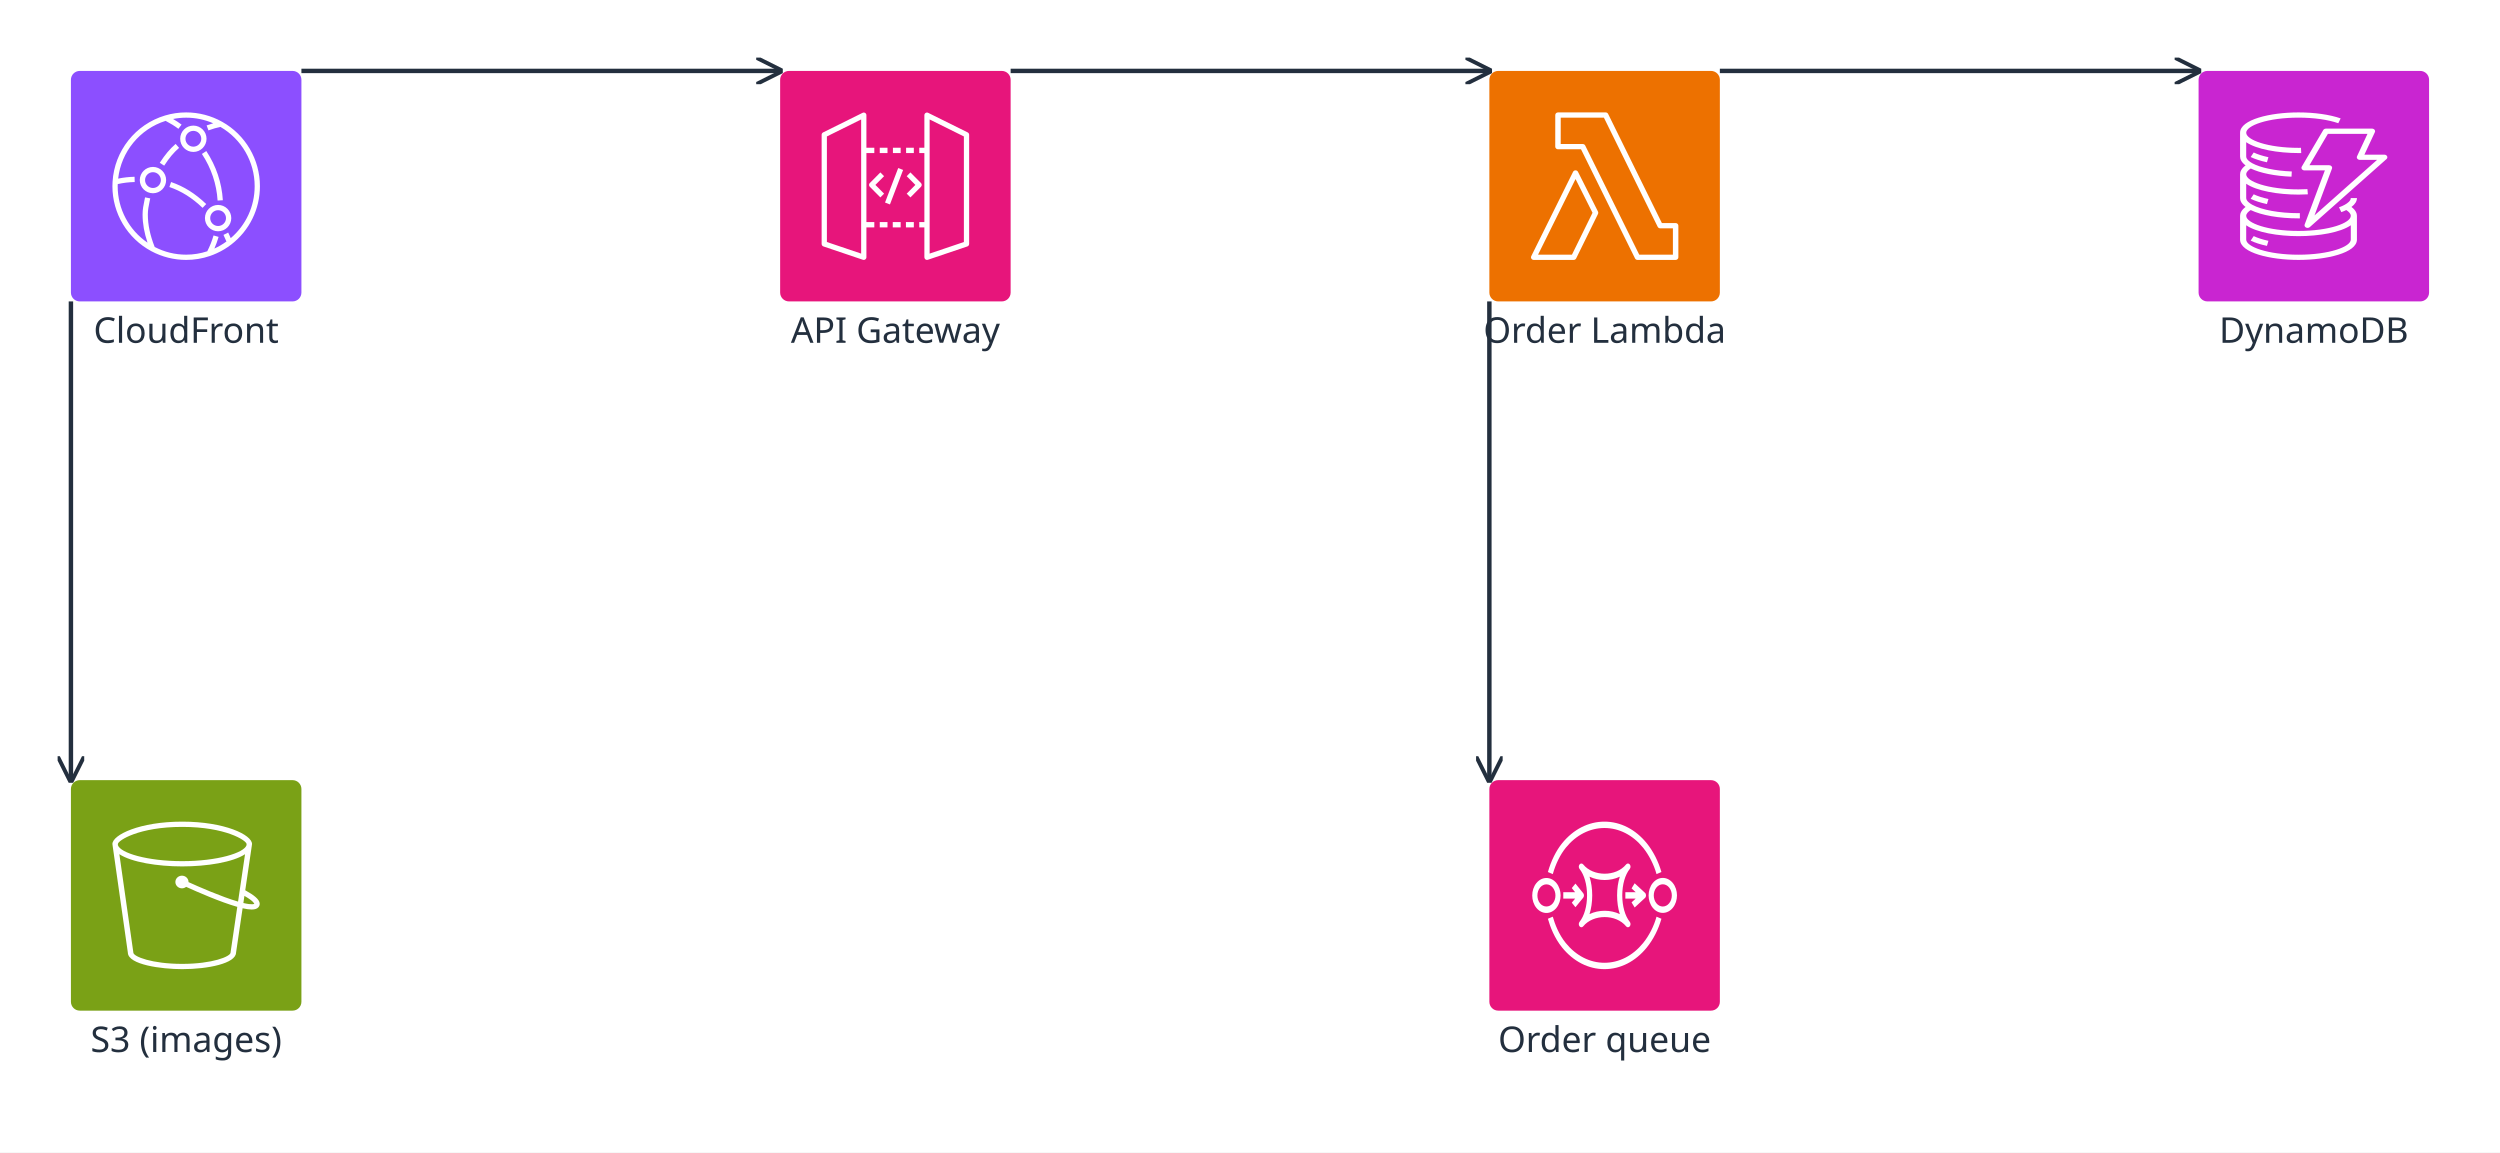
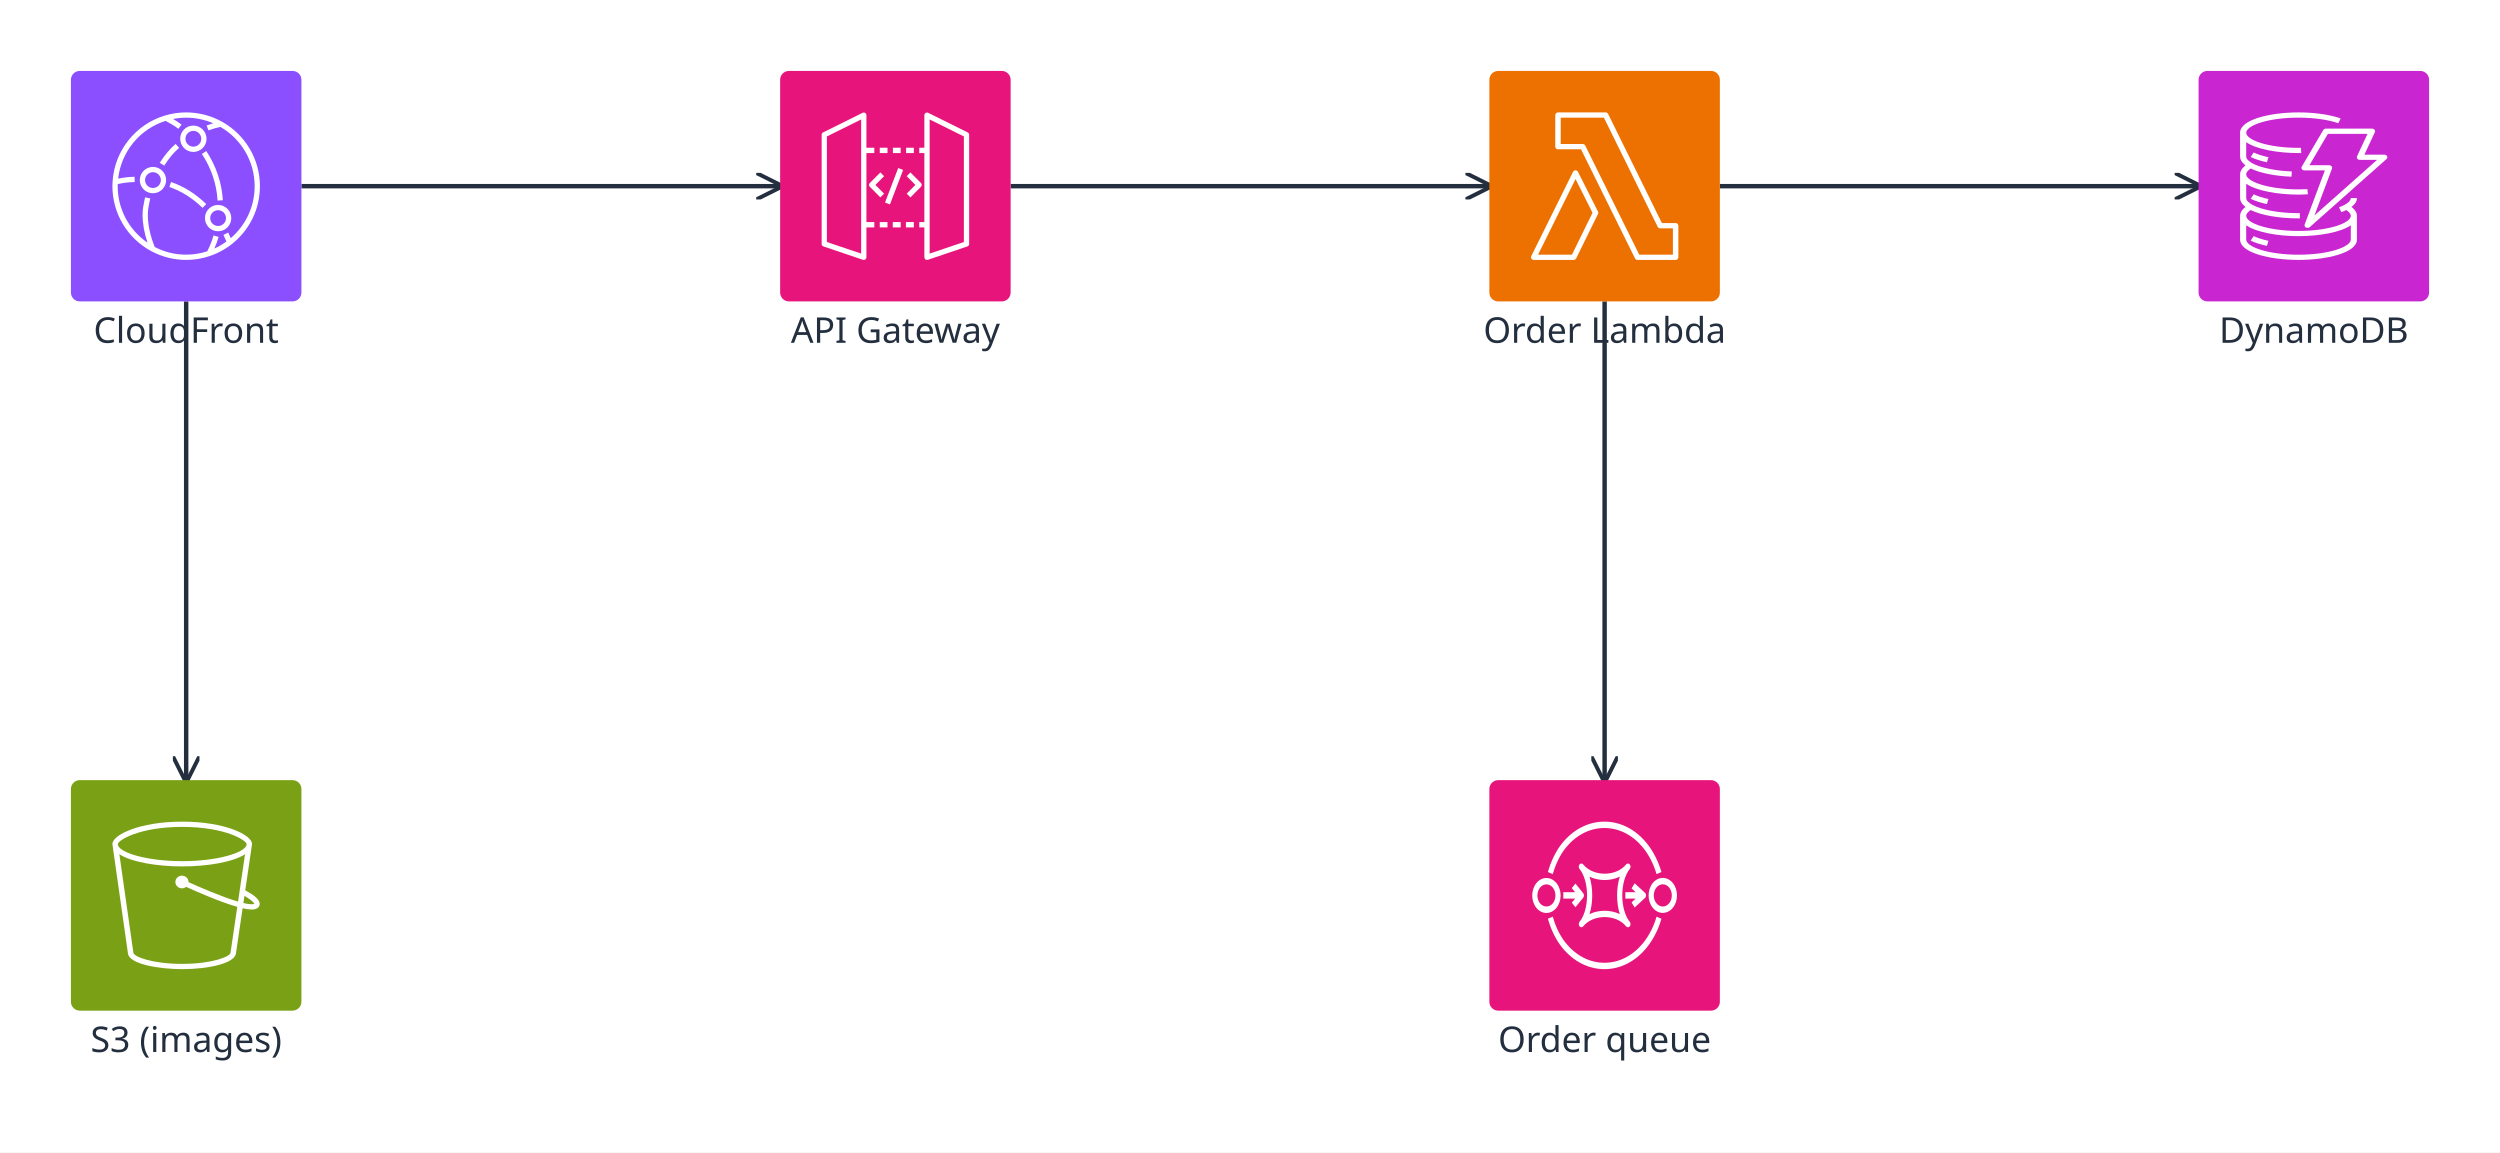
<svg xmlns="http://www.w3.org/2000/svg" viewBox="56 96 846 390" width="846" height="390">
  <rect x="56" y="96" width="846" height="390" fill="#ffffff" />
  <defs>
    <marker id="arrow" viewBox="0 0 10 10" refX="9" refY="5" markerWidth="6" markerHeight="6" orient="auto-start-reverse">
      <path d="M 0 0 L 10 5 L 0 10" fill="none" stroke="#232F3E" stroke-width="1.5" />
    </marker>
  </defs>
-   <line x1="158" y1="120" x2="320" y2="120" stroke="#232F3E" stroke-width="1.5" marker-end="url(#arrow)" />
-   <line x1="80" y1="198" x2="80" y2="360" stroke="#232F3E" stroke-width="1.5" marker-end="url(#arrow)" />
-   <line x1="398" y1="120" x2="560" y2="120" stroke="#232F3E" stroke-width="1.5" marker-end="url(#arrow)" />
-   <line x1="638" y1="120" x2="800" y2="120" stroke="#232F3E" stroke-width="1.5" marker-end="url(#arrow)" />
-   <line x1="560" y1="198" x2="560" y2="360" stroke="#232F3E" stroke-width="1.5" marker-end="url(#arrow)" />
+   <line x1="158" y1="159" x2="320" y2="159" stroke="#232F3E" stroke-width="1.5" marker-end="url(#arrow)" />
+   <line x1="119" y1="198" x2="119" y2="360" stroke="#232F3E" stroke-width="1.5" marker-end="url(#arrow)" />
+   <line x1="398" y1="159" x2="560" y2="159" stroke="#232F3E" stroke-width="1.5" marker-end="url(#arrow)" />
+   <line x1="638" y1="159" x2="800" y2="159" stroke="#232F3E" stroke-width="1.5" marker-end="url(#arrow)" />
+   <line x1="599" y1="198" x2="599" y2="360" stroke="#232F3E" stroke-width="1.5" marker-end="url(#arrow)" />
  <rect x="80" y="120" width="78" height="78" fill="#8C4FFF" stroke="none" rx="3" ry="3" />
  <g>
    <path d="M 132.48 169.807 C 132.48 168.332 131.28 167.133 129.806 167.133 C 128.331 167.133 127.132 168.332 127.132 169.807 C 127.132 171.281 128.331 172.481 129.806 172.481 C 131.28 172.481 132.48 171.281 132.48 169.807 Z M 134.263 169.807 C 134.263 172.264 132.264 174.264 129.806 174.264 C 127.348 174.264 125.349 172.264 125.349 169.807 C 125.349 167.349 127.348 165.35 129.806 165.35 C 132.264 165.35 134.263 167.349 134.263 169.807 Z M 110.435 156.943 C 110.435 155.468 109.235 154.268 107.761 154.268 C 106.286 154.268 105.087 155.468 105.087 156.943 C 105.087 158.417 106.286 159.617 107.761 159.617 C 109.235 159.617 110.435 158.417 110.435 156.943 Z M 112.218 156.943 C 112.218 159.4 110.218 161.4 107.761 161.4 C 105.303 161.4 103.304 159.4 103.304 156.943 C 103.304 154.485 105.303 152.485 107.761 152.485 C 110.218 152.485 112.218 154.485 112.218 156.943 Z M 118.759 142.961 C 118.759 144.435 119.959 145.635 121.434 145.635 C 122.909 145.635 124.108 144.435 124.108 142.961 C 124.108 141.485 122.909 140.286 121.434 140.286 C 119.959 140.286 118.759 141.485 118.759 142.961 Z M 116.976 142.961 C 116.976 140.503 118.977 138.503 121.434 138.503 C 123.891 138.503 125.891 140.503 125.891 142.961 C 125.891 145.418 123.891 147.418 121.434 147.418 C 118.977 147.418 116.976 145.418 116.976 142.961 Z M 142.177 159 C 142.177 150.734 137.745 143.086 130.599 138.951 C 129.318 139.209 128.079 139.563 126.533 140.122 L 125.927 138.445 C 126.734 138.155 127.456 137.919 128.151 137.718 C 125.281 136.48 122.163 135.823 119 135.823 C 117.494 135.823 116.013 135.979 114.565 136.261 C 115.613 136.875 116.543 137.486 117.446 138.171 L 116.369 139.591 C 115.096 138.626 113.776 137.809 112.044 136.901 C 103.291 139.654 96.987 147.374 95.986 156.44 C 97.821 156.068 99.584 155.866 101.54 155.818 L 101.584 157.6 C 99.534 157.65 97.772 157.868 95.847 158.291 C 95.839 158.528 95.823 158.766 95.823 159 C 95.823 166.718 99.641 173.83 105.92 178.118 C 104.803 174.793 104.247 171.649 104.247 168.579 C 104.247 166.829 104.548 165.391 104.866 163.869 C 104.94 163.517 105.015 163.159 105.088 162.787 L 106.838 163.132 C 106.763 163.51 106.687 163.876 106.612 164.235 C 106.3 165.726 106.03 167.013 106.03 168.579 C 106.03 172.063 106.795 175.665 108.351 179.577 C 111.666 181.298 115.246 182.177 119 182.177 C 121.457 182.177 123.855 181.785 126.142 181.031 C 127.04 179.259 127.706 177.588 128.262 175.669 L 129.974 176.165 C 129.568 177.565 129.102 178.837 128.546 180.106 C 129.985 179.459 131.346 178.659 132.624 177.724 C 132.316 176.97 131.986 176.221 131.622 175.491 L 133.217 174.693 C 133.527 175.313 133.811 175.948 134.083 176.586 C 139.24 172.171 142.177 165.828 142.177 159 Z M 143.96 159 C 143.96 166.779 140.425 173.975 134.262 178.744 C 132.736 179.93 131.081 180.914 129.331 181.706 C 128.588 182.043 127.832 182.355 127.055 182.618 C 124.488 183.508 121.775 183.96 119 183.96 C 114.899 183.96 110.827 182.938 107.222 181.006 C 99.092 176.656 94.04 168.224 94.04 159 C 94.04 158.388 94.056 157.923 94.093 157.493 C 94.7 147.077 101.845 138.062 111.869 135.079 C 114.152 134.39 116.553 134.04 119 134.04 C 123.286 134.04 127.503 135.144 131.198 137.23 C 139.069 141.639 143.96 149.982 143.96 159 Z M 116.606 146.041 L 115.434 144.698 C 113.436 146.442 111.881 148.293 110.065 151.089 L 111.561 152.06 C 113.28 149.412 114.742 147.668 116.606 146.041 Z M 113.897 157.598 L 113.317 159.283 C 117.411 160.689 120.983 162.932 124.557 166.342 L 125.788 165.052 C 122.021 161.459 118.242 159.09 113.897 157.598 Z M 125.816 147.115 C 129.161 152.216 131.044 157.815 131.413 163.758 L 129.634 163.869 C 129.284 158.239 127.498 152.931 124.326 148.093 Z" fill="#ffffff" fill-rule="evenodd" stroke="none" />
  </g>
  <text x="119" y="212" font-family="sans-serif" font-size="12" fill="#232F3E" text-anchor="middle">CloudFront</text>
  <rect x="80" y="360" width="78" height="78" fill="#7AA116" stroke="none" rx="3" ry="3" />
  <g>
    <path d="M 138.357 401.579 L 138.713 399.168 C 141.993 401.059 142.036 401.84 142.035 401.861 C 142.029 401.866 141.47 402.315 138.357 401.579 Z M 136.557 401.098 C 130.887 399.447 122.991 395.961 119.796 394.508 C 119.796 394.496 119.8 394.484 119.8 394.472 C 119.8 393.29 118.801 392.329 117.572 392.329 C 116.346 392.329 115.347 393.29 115.347 394.472 C 115.347 395.653 116.346 396.614 117.572 396.614 C 118.112 396.614 118.601 396.42 118.987 396.113 C 122.747 397.825 130.581 401.26 136.293 402.882 L 134.034 418.22 C 134.028 418.262 134.025 418.304 134.025 418.346 C 134.025 419.696 127.811 422.177 117.659 422.177 C 107.398 422.177 101.119 419.696 101.119 418.346 C 101.119 418.305 101.116 418.265 101.111 418.225 L 96.391 385.057 C 100.476 387.763 109.261 389.194 117.664 389.194 C 126.054 389.194 134.824 387.768 138.917 385.071 Z M 95.893 381.598 C 95.96 380.424 102.965 375.823 117.664 375.823 C 132.361 375.823 139.368 380.424 139.435 381.598 L 139.435 381.998 C 138.629 384.628 129.55 387.411 117.664 387.411 C 105.758 387.411 96.674 384.619 95.893 381.985 Z M 141.288 381.617 C 141.288 378.528 132.085 374.04 117.664 374.04 C 103.243 374.04 94.04 378.528 94.04 381.617 L 94.127 382.289 L 99.267 418.414 C 99.39 422.453 110.587 423.96 117.659 423.96 C 126.434 423.96 135.756 422.018 135.877 418.416 L 138.097 403.354 C 139.332 403.638 140.348 403.783 141.164 403.783 C 142.26 403.783 143.001 403.526 143.45 403.011 C 143.819 402.588 143.96 402.076 143.854 401.532 C 143.614 400.298 142.092 398.968 138.992 397.266 L 141.194 382.324 Z" fill="#ffffff" fill-rule="evenodd" stroke="none" />
  </g>
  <text x="119" y="452" font-family="sans-serif" font-size="12" fill="#232F3E" text-anchor="middle">S3 (images)</text>
  <rect x="320" y="120" width="78" height="78" fill="#E7157B" stroke="none" rx="3" ry="3" />
  <g>
    <path d="M 353.709 172.946 L 356.326 172.946 L 356.326 171.149 L 353.709 171.149 Z M 358.109 172.946 L 360.783 172.946 L 360.783 171.149 L 358.109 171.149 Z M 347.411 136.427 L 335.823 142.173 L 335.823 177.898 L 347.411 181.814 Z M 349.194 147.795 L 349.194 171.149 L 351.869 171.149 L 351.869 172.946 L 349.194 172.946 L 349.194 183.062 C 349.194 183.351 349.056 183.622 348.823 183.792 C 348.67 183.903 348.487 183.96 348.303 183.96 C 348.208 183.96 348.112 183.945 348.019 183.914 L 334.648 179.396 C 334.284 179.273 334.04 178.93 334.04 178.545 L 334.04 141.614 C 334.04 141.273 334.233 140.959 334.538 140.808 L 347.91 134.177 C 348.185 134.04 348.512 134.056 348.774 134.221 C 349.035 134.384 349.194 134.672 349.194 134.983 L 349.194 145.999 L 351.869 145.999 L 351.869 147.795 Z M 362.566 172.946 L 365.24 172.946 L 365.24 171.149 L 362.566 171.149 Z M 362.624 147.795 L 365.24 147.795 L 365.24 145.999 L 362.624 145.999 Z M 358.167 147.795 L 360.783 147.795 L 360.783 145.999 L 358.167 145.999 Z M 353.709 147.795 L 356.326 147.795 L 356.326 145.999 L 353.709 145.999 Z M 382.177 142.173 L 370.589 136.427 L 370.589 181.814 L 382.177 177.898 Z M 383.96 178.545 C 383.96 178.93 383.716 179.273 383.352 179.396 L 369.981 183.914 C 369.888 183.945 369.792 183.96 369.697 183.96 C 369.513 183.96 369.33 183.903 369.177 183.792 C 368.944 183.622 368.806 183.351 368.806 183.062 L 368.806 172.946 L 367.081 172.946 L 367.081 171.149 L 368.806 171.149 L 368.806 147.795 L 367.081 147.795 L 367.081 145.999 L 368.806 145.999 L 368.806 134.983 C 368.806 134.672 368.965 134.384 369.226 134.221 C 369.488 134.056 369.814 134.04 370.09 134.177 L 383.462 140.808 C 383.767 140.959 383.96 141.273 383.96 141.614 Z M 361.615 153.507 L 359.95 152.862 L 355.493 164.539 L 357.158 165.184 Z M 367.653 159.208 C 368.002 158.857 368.002 158.288 367.653 157.938 L 364.087 154.346 L 362.827 155.616 L 365.762 158.573 L 362.827 161.531 L 364.087 162.801 Z M 353.913 162.801 L 350.347 159.208 C 349.998 158.857 349.998 158.288 350.347 157.938 L 353.913 154.346 L 355.173 155.616 L 352.238 158.573 L 355.173 161.531 Z" fill="#ffffff" fill-rule="evenodd" stroke="none" />
  </g>
  <text x="359" y="212" font-family="sans-serif" font-size="12" fill="#232F3E" text-anchor="middle">API Gateway</text>
  <rect x="560" y="120" width="78" height="78" fill="#ED7100" stroke="none" rx="3" ry="3" />
  <g>
    <path d="M 587.947 182.177 L 576.479 182.177 L 589.163 156.59 L 594.909 168.009 Z M 589.99 154.144 C 589.835 153.837 589.511 153.642 589.157 153.642 L 589.155 153.642 C 588.798 153.643 588.474 153.84 588.321 154.149 L 574.177 182.684 C 574.04 182.961 574.059 183.285 574.229 183.545 C 574.398 183.803 574.695 183.96 575.012 183.96 L 588.533 183.96 C 588.891 183.96 589.216 183.761 589.371 183.45 L 596.773 168.385 C 596.892 168.141 596.891 167.858 596.769 167.616 Z M 622.109 182.177 L 610.715 182.177 L 592.435 145.245 C 592.283 144.935 591.957 144.737 591.599 144.737 L 584.144 144.737 L 584.152 135.823 L 598.764 135.823 L 616.96 172.754 C 617.113 173.064 617.439 173.263 617.796 173.263 L 622.109 173.263 Z M 623.035 171.48 L 618.382 171.48 L 600.187 134.549 C 600.033 134.239 599.707 134.04 599.35 134.04 L 583.228 134.04 C 582.718 134.04 582.303 134.438 582.302 134.931 L 582.292 145.628 C 582.292 145.865 582.388 146.091 582.563 146.259 C 582.737 146.426 582.971 146.52 583.218 146.52 L 591.016 146.52 L 609.296 183.452 C 609.449 183.762 609.774 183.96 610.131 183.96 L 623.035 183.96 C 623.546 183.96 623.96 183.561 623.96 183.069 L 623.96 172.371 C 623.96 171.879 623.546 171.48 623.035 171.48 Z" fill="#ffffff" fill-rule="evenodd" stroke="none" />
  </g>
  <text x="599" y="212" font-family="sans-serif" font-size="12" fill="#232F3E" text-anchor="middle">Order Lambda</text>
  <rect x="800" y="120" width="78" height="78" fill="#C925D1" stroke="none" rx="3" ry="3" />
  <g>
    <path d="M 851.509 172.238 C 848.043 174.644 840.772 175.915 833.814 175.915 C 826.855 175.915 819.582 174.643 816.117 172.237 L 816.117 177.083 L 816.118 177.083 C 816.118 179.498 823.385 182.191 833.814 182.191 C 844.235 182.191 851.498 179.502 851.509 177.087 Z M 851.51 163.031 L 853.587 163.021 L 853.587 163.031 C 853.587 164.108 852.959 165.113 851.736 166.034 C 853.218 167.154 853.587 168.253 853.587 169.036 C 853.587 169.041 853.586 169.046 853.586 169.051 L 853.586 177.083 L 853.587 177.083 C 853.587 181.549 843.399 183.96 833.814 183.96 C 824.252 183.96 814.092 181.559 814.043 177.113 C 814.043 177.108 814.04 177.104 814.04 177.1 L 814.04 169.033 C 814.04 169.031 814.042 169.029 814.042 169.026 C 814.045 168.243 814.415 167.149 815.896 166.032 C 814.424 164.916 814.05 163.827 814.041 163.051 L 814.042 163.051 C 814.042 163.047 814.04 163.044 814.04 163.041 L 814.04 154.974 C 814.04 154.972 814.042 154.969 814.042 154.966 C 814.045 154.184 814.416 153.089 815.897 151.973 C 814.424 150.857 814.05 149.767 814.041 148.992 L 814.042 148.992 C 814.042 148.988 814.04 148.985 814.04 148.981 L 814.04 140.916 C 814.04 140.913 814.042 140.91 814.042 140.908 C 814.06 136.447 824.236 134.04 833.814 134.04 C 839.225 134.04 844.423 134.778 848.075 136.065 L 847.28 137.699 C 843.871 136.498 838.963 135.809 833.814 135.809 C 823.385 135.809 816.118 138.502 816.118 140.919 C 816.118 143.337 823.385 146.03 833.814 146.03 C 834.095 146.032 834.371 146.03 834.649 146.021 L 834.736 147.788 C 834.429 147.798 834.121 147.798 833.814 147.798 C 826.855 147.798 819.582 146.526 816.117 144.12 L 816.117 148.963 L 816.118 148.963 L 816.118 148.983 C 816.128 149.91 817.236 150.72 818.164 151.235 C 820.957 152.764 825.962 153.807 831.543 154.024 L 831.449 155.791 C 825.795 155.571 820.844 154.563 817.658 153.02 C 816.873 153.524 816.118 154.206 816.118 154.979 C 816.118 157.395 823.385 160.088 833.814 160.088 C 834.837 160.088 835.852 160.06 836.834 160.001 L 836.978 161.765 C 835.95 161.826 834.885 161.857 833.814 161.857 C 826.855 161.857 819.582 160.585 816.117 158.179 L 816.117 163.021 L 816.118 163.021 C 816.128 163.97 817.236 164.778 818.164 165.293 C 821.358 167.043 827.356 168.133 833.814 168.133 L 834.271 168.133 L 834.271 169.901 L 833.814 169.901 C 827.253 169.901 821.29 168.856 817.643 167.088 C 816.862 167.591 816.118 168.269 816.118 169.036 C 816.118 171.453 823.385 174.147 833.814 174.147 C 844.235 174.147 851.498 171.457 851.509 169.042 L 851.509 169.033 L 851.509 169.032 C 851.507 168.264 850.76 167.585 849.977 167.083 C 849.47 167.33 848.927 167.567 848.309 167.785 L 847.514 166.151 C 848.268 165.885 848.922 165.598 849.459 165.295 C 850.395 164.771 851.51 163.952 851.51 163.031 Z M 860.405 150.101 L 854.586 150.101 C 854.242 150.101 853.919 149.956 853.727 149.713 C 853.533 149.471 853.494 149.162 853.62 148.891 L 857.16 141.294 L 843.756 141.294 L 837.526 151.904 L 844.153 151.904 C 844.484 151.904 844.795 152.04 844.992 152.267 C 845.186 152.495 845.243 152.788 845.142 153.057 L 839.228 168.885 Z M 863.591 149.829 L 837.634 172.853 C 837.432 173.031 837.16 173.124 836.884 173.124 C 836.702 173.124 836.518 173.084 836.354 173 C 835.938 172.79 835.748 172.364 835.895 171.972 L 842.733 153.673 L 835.846 153.673 C 835.486 153.673 835.152 153.514 834.962 153.254 C 834.773 152.993 834.756 152.667 834.918 152.394 L 842.186 140.015 C 842.362 139.716 842.721 139.526 843.114 139.526 L 858.689 139.526 C 859.033 139.526 859.356 139.672 859.548 139.914 C 859.742 140.157 859.782 140.465 859.655 140.736 L 856.115 148.332 L 862.842 148.332 C 863.257 148.332 863.634 148.544 863.797 148.87 C 863.96 149.196 863.879 149.574 863.591 149.829 Z M 817.627 177.429 C 819.099 178.142 820.951 178.74 823.133 179.207 L 823.639 177.492 C 821.668 177.07 819.944 176.517 818.653 175.893 Z M 823.133 165.061 L 823.639 163.346 C 821.668 162.923 819.944 162.37 818.653 161.746 L 817.627 163.283 C 819.099 163.995 820.95 164.594 823.133 165.061 Z M 817.627 149.137 L 818.653 147.6 C 819.942 148.224 821.667 148.776 823.639 149.2 L 823.133 150.914 C 820.948 150.446 819.097 149.848 817.627 149.137 Z" fill="#ffffff" fill-rule="evenodd" stroke="none" />
  </g>
  <text x="839" y="212" font-family="sans-serif" font-size="12" fill="#232F3E" text-anchor="middle">DynamoDB</text>
  <rect x="560" y="360" width="78" height="78" fill="#E7157B" stroke="none" rx="3" ry="3" />
  <g>
    <path d="M 589.13 403.002 L 591.756 399.784 C 591.921 399.582 592.013 399.307 592.014 399.022 C 592.015 398.735 591.923 398.461 591.76 398.258 L 589.134 395.002 L 587.893 396.524 L 589.019 397.921 L 585.012 397.921 L 585.012 400.079 L 589.033 400.079 L 587.896 401.472 Z M 609.171 403.1 L 612.671 399.861 C 612.891 399.658 613.021 399.338 613.021 398.999 C 613.021 398.659 612.891 398.339 612.67 398.135 L 609.17 394.9 L 608.119 396.627 L 609.52 397.921 L 606.019 397.921 L 606.019 400.079 L 609.519 400.079 L 608.118 401.373 Z M 594.808 399 C 594.808 401.291 594.489 403.45 593.892 405.33 C 595.467 404.579 597.242 404.204 599.016 404.204 C 600.791 404.204 602.567 404.579 604.14 405.33 C 603.545 403.45 603.224 401.291 603.224 399 C 603.224 396.709 603.545 394.551 604.14 392.67 C 600.992 394.171 597.041 394.171 593.892 392.67 C 594.489 394.551 594.808 396.709 594.808 399 Z M 590.52 409.473 C 590.35 409.263 590.264 408.987 590.264 408.711 C 590.264 408.435 590.35 408.158 590.52 407.948 C 592.109 405.99 593.058 402.644 593.058 399 C 593.058 395.356 592.109 392.01 590.52 390.052 C 590.35 389.842 590.264 389.565 590.264 389.289 C 590.264 389.013 590.35 388.737 590.52 388.527 C 590.862 388.104 591.416 388.104 591.758 388.527 C 595.15 392.708 602.883 392.708 606.275 388.527 C 606.617 388.104 607.17 388.104 607.513 388.527 C 607.684 388.737 607.769 389.013 607.769 389.289 C 607.769 389.565 607.684 389.842 607.513 390.052 C 605.924 392.01 604.976 395.356 604.976 399 C 604.976 402.644 605.924 405.99 607.513 407.948 C 607.684 408.158 607.769 408.435 607.769 408.711 C 607.769 408.987 607.684 409.263 607.513 409.473 C 607.342 409.684 607.118 409.79 606.894 409.79 C 606.67 409.79 606.446 409.684 606.275 409.473 C 602.883 405.292 595.15 405.292 591.758 409.473 C 591.416 409.896 590.862 409.896 590.52 409.473 Z M 621.743 399.005 C 621.743 397.999 621.425 397.054 620.848 396.343 C 620.253 395.609 619.47 395.243 618.689 395.243 C 617.907 395.243 617.125 395.609 616.529 396.343 C 615.338 397.811 615.338 400.199 616.529 401.667 C 617.72 403.135 619.656 403.136 620.848 401.667 C 621.425 400.957 621.743 400.011 621.743 399.005 Z M 622.086 403.193 C 621.15 404.348 619.92 404.924 618.689 404.924 C 617.458 404.924 616.229 404.348 615.292 403.193 C 613.418 400.884 613.418 397.127 615.292 394.818 C 617.166 392.507 620.214 392.509 622.086 394.818 C 623.96 397.127 623.96 400.884 622.086 403.193 Z M 582.363 399.03 C 582.363 398.024 582.045 397.079 581.468 396.368 C 580.892 395.658 580.124 395.266 579.309 395.266 C 578.494 395.266 577.728 395.658 577.15 396.368 C 576.573 397.079 576.256 398.024 576.256 399.03 C 576.256 400.034 576.573 400.979 577.15 401.692 C 578.304 403.113 580.315 403.113 581.468 401.692 C 582.045 400.979 582.363 400.034 582.363 399.03 Z M 582.706 403.218 C 581.77 404.372 580.54 404.949 579.309 404.949 C 578.079 404.949 576.85 404.372 575.912 403.218 C 574.04 400.909 574.04 397.152 575.912 394.843 C 577.786 392.533 580.833 392.533 582.706 394.843 C 584.579 397.152 584.579 400.909 582.706 403.218 Z M 612.029 415.122 C 608.535 419.43 603.888 421.802 598.946 421.802 C 594.003 421.802 589.357 419.43 585.863 415.122 C 583.467 412.169 582.148 408.64 581.463 406.2 L 579.809 406.906 C 580.554 409.56 581.994 413.404 584.626 416.648 C 588.451 421.364 593.535 423.96 598.946 423.96 C 604.356 423.96 609.442 421.364 613.267 416.648 C 615.476 413.925 617.237 410.464 618.225 406.903 L 616.569 406.204 C 615.666 409.459 614.053 412.627 612.029 415.122 Z M 581.462 391.801 L 579.81 391.093 C 580.869 387.334 582.581 383.873 584.631 381.347 C 588.454 376.635 593.537 374.04 598.946 374.04 C 604.355 374.04 609.439 376.635 613.262 381.347 C 615.419 384.007 617.228 387.559 618.223 391.093 L 616.571 391.801 C 615.658 388.565 614.001 385.31 612.024 382.873 C 608.532 378.568 603.887 376.198 598.946 376.198 C 594.005 376.198 589.36 378.568 585.869 382.873 C 584.002 385.174 582.437 388.345 581.462 391.801 Z" fill="#ffffff" fill-rule="evenodd" stroke="none" />
  </g>
  <text x="599" y="452" font-family="sans-serif" font-size="12" fill="#232F3E" text-anchor="middle">Order queue</text>
</svg>
